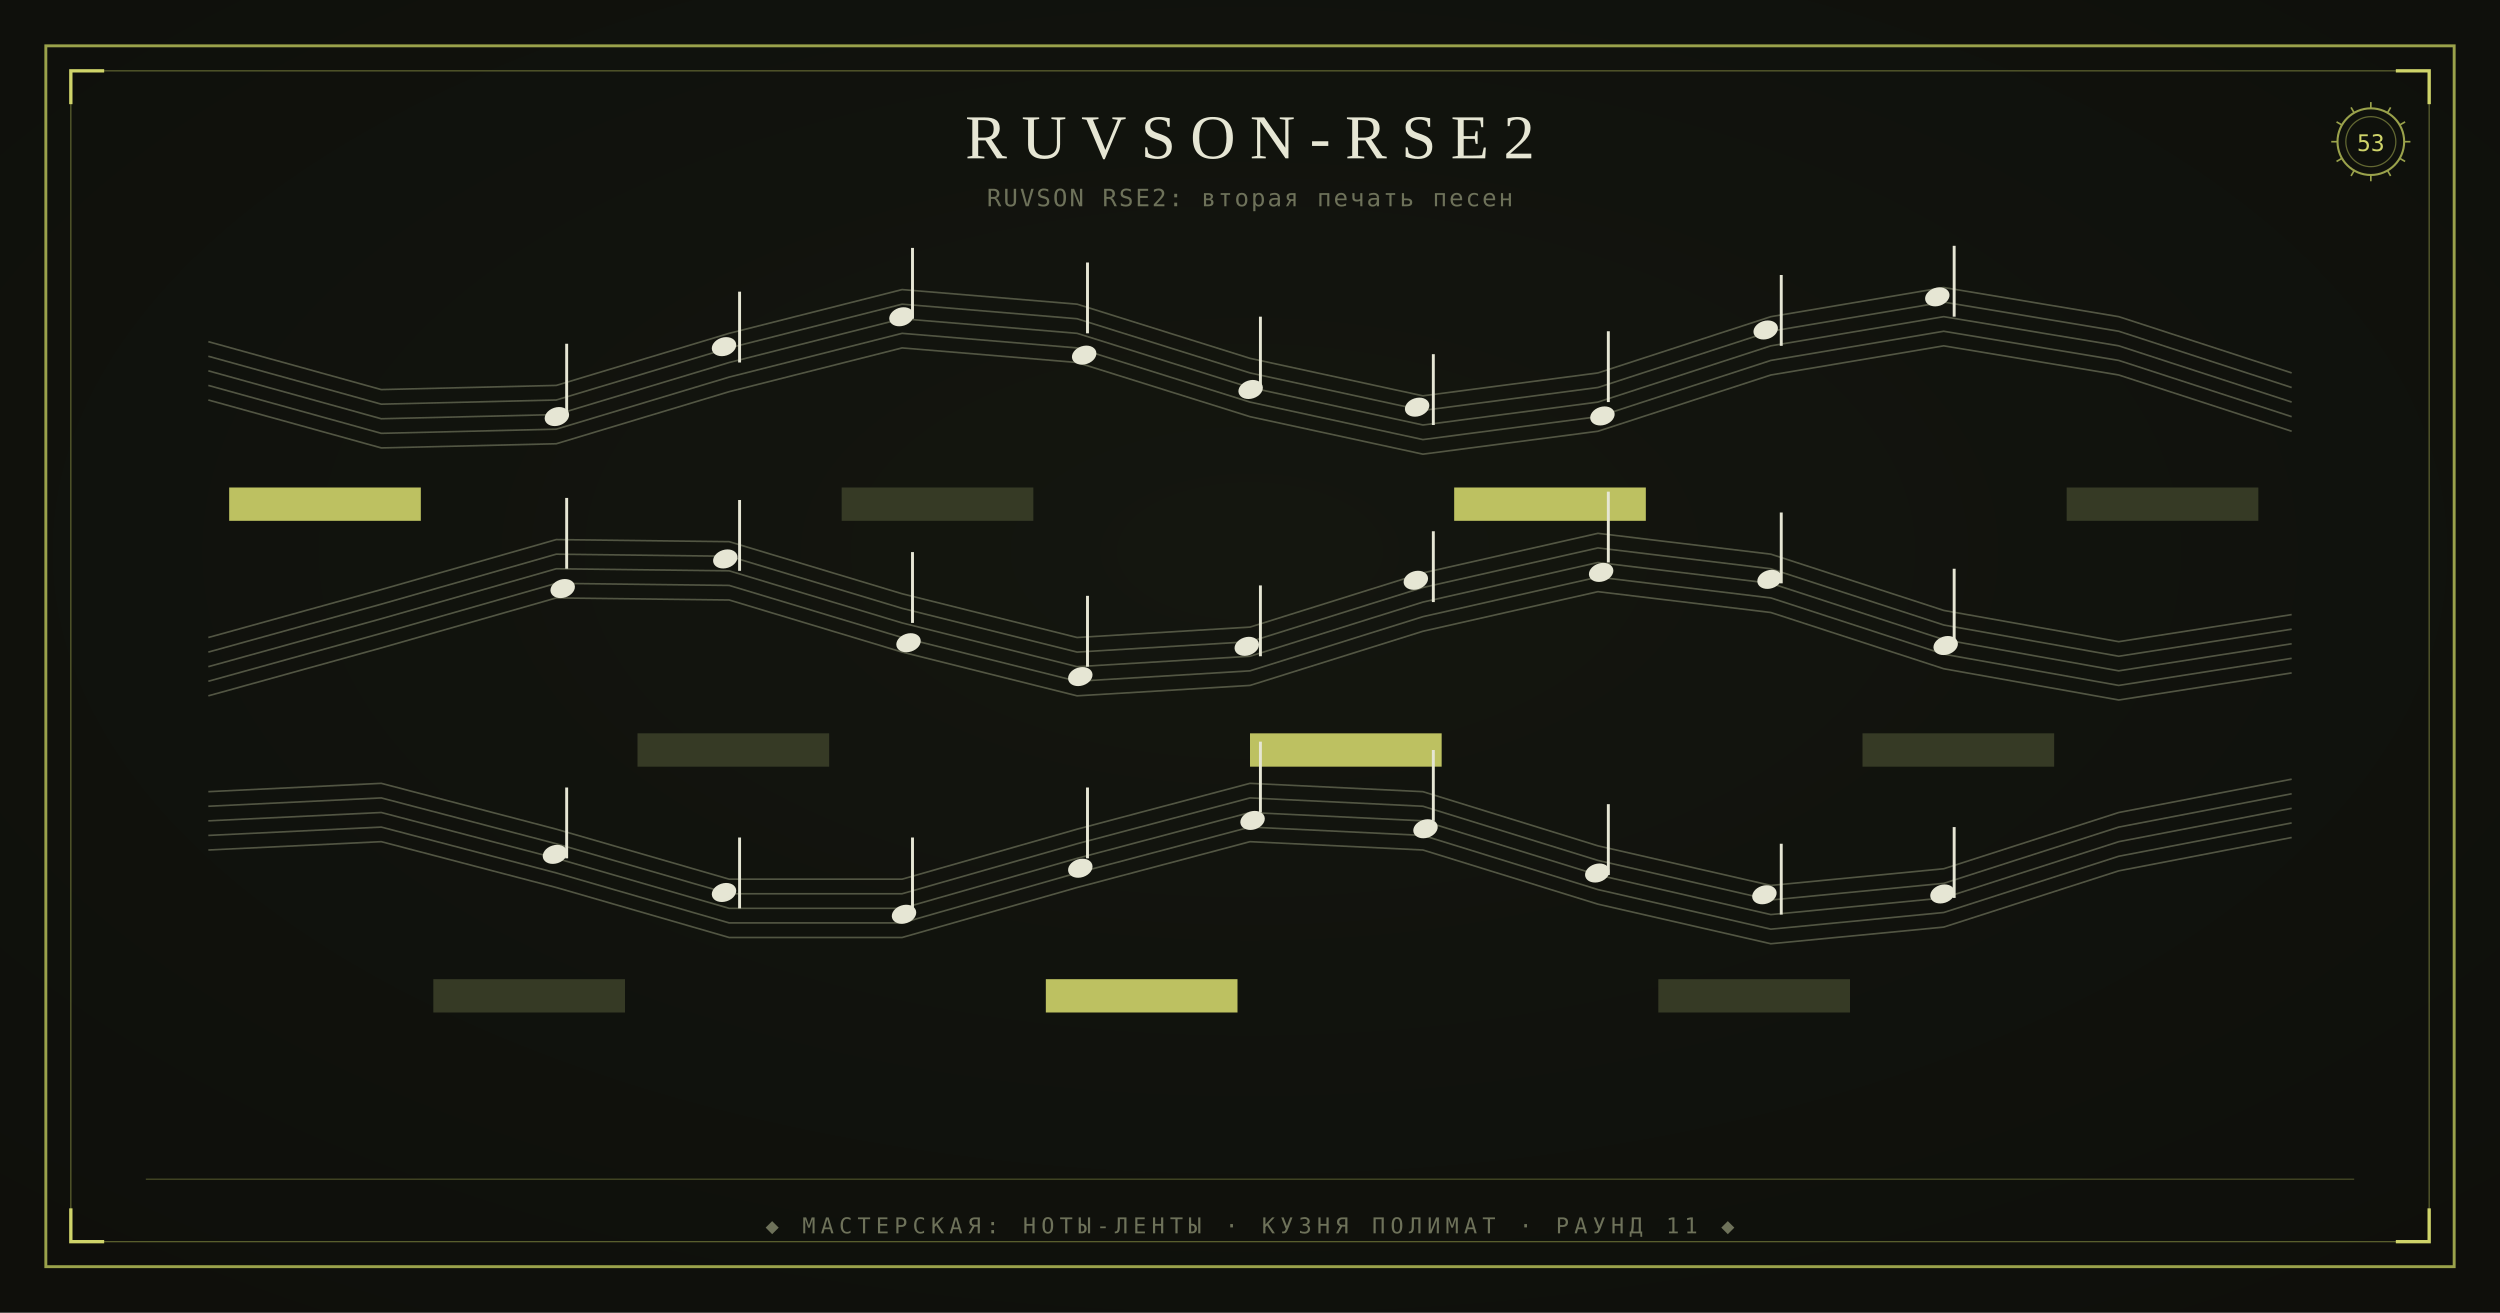
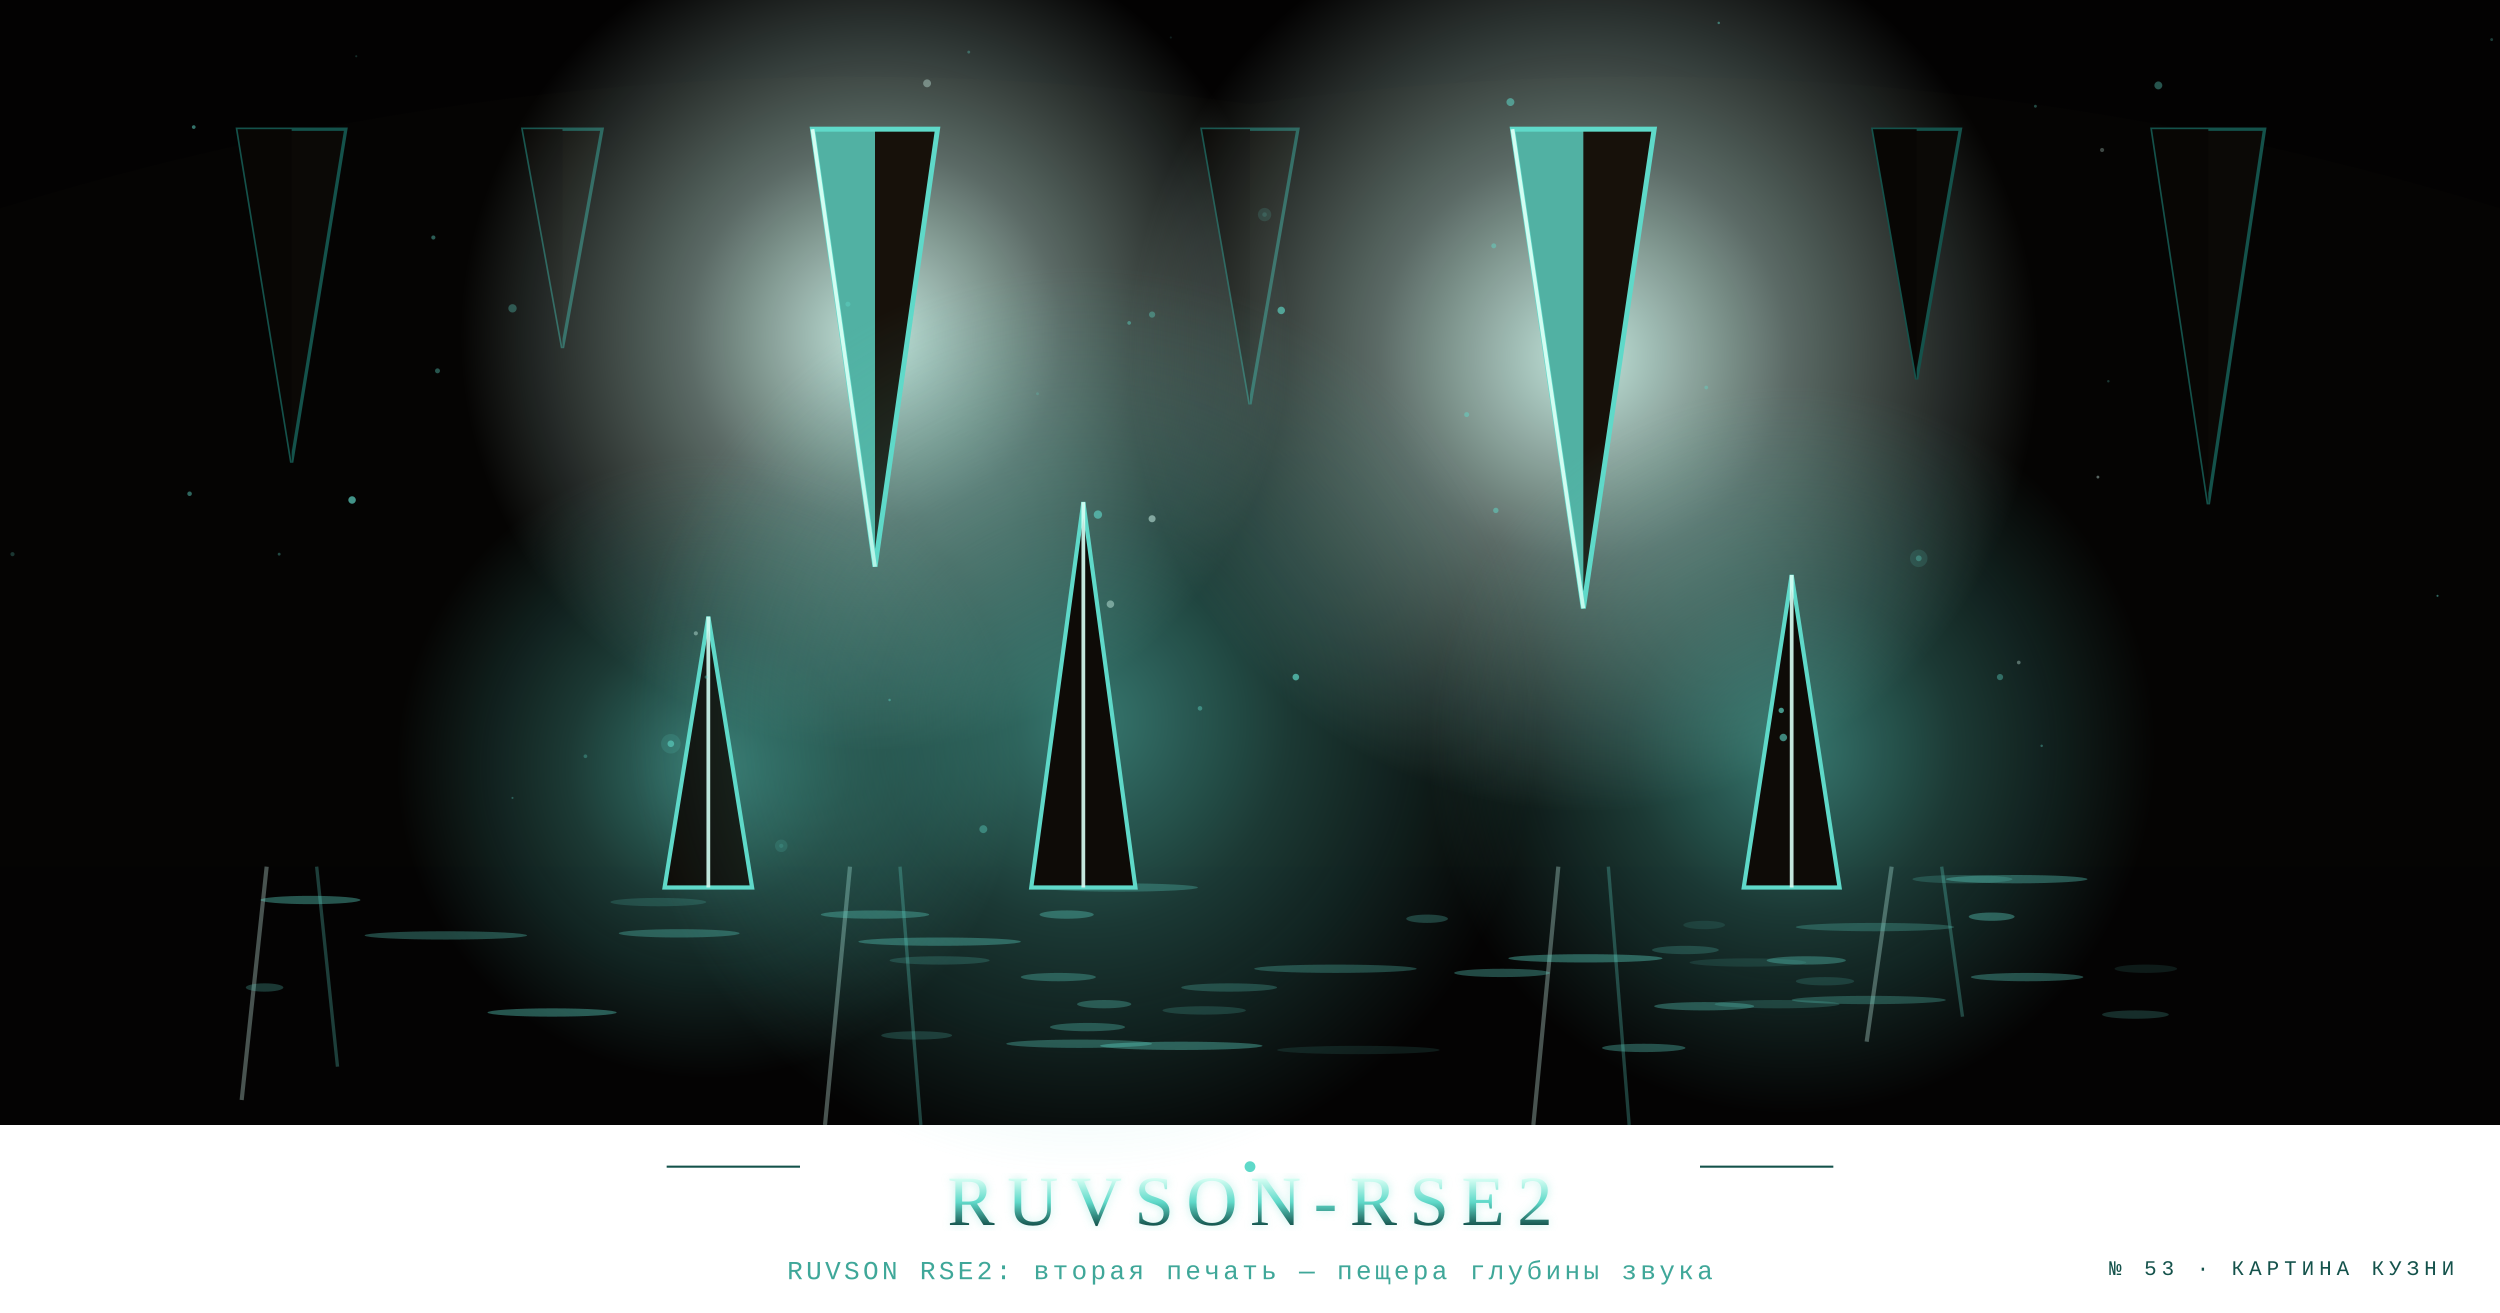
- <svg xmlns="http://www.w3.org/2000/svg" viewBox="0 0 1200 630" width="1200" height="630">
-   <rect width="1200" height="630" fill="#0D0E0A" />
-   <radialGradient id="vig53" cx="0.5" cy="0.42" r="0.95">
-     <stop offset="0" stop-color="#15170F" />
-     <stop offset="1" stop-color="#0D0E0A" />
-   </radialGradient>
-   <rect width="1200" height="630" fill="url(#vig53)" opacity="0.9" />
-   <rect x="22" y="22" width="1156" height="586" fill="none" stroke="#9AA24B" stroke-width="1.4" />
-   <rect x="34" y="34" width="1132" height="562" fill="none" stroke="#9AA24B" stroke-width="0.6" opacity="0.55" />
-   <path d="M 34 50 L 34 34 L 50 34" fill="none" stroke="#CFD46A" stroke-width="1.6" />
-   <path d="M 1166 50 L 1166 34 L 1150 34" fill="none" stroke="#CFD46A" stroke-width="1.6" />
-   <path d="M 34 580 L 34 596 L 50 596" fill="none" stroke="#CFD46A" stroke-width="1.6" />
-   <path d="M 1166 580 L 1166 596 L 1150 596" fill="none" stroke="#CFD46A" stroke-width="1.6" />
-   <text x="600.0" y="76" text-anchor="middle" font-family="Georgia, 'Times New Roman', serif" font-size="30" fill="#E6E6D4" letter-spacing="7">RUVSON-RSE2</text>
-   <text x="600.0" y="99" text-anchor="middle" font-family="'Cascadia Mono', ui-monospace, Consolas, monospace" font-size="11.5" fill="#6E725A" letter-spacing="1">RUVSON RSE2: вторая печать песен</text>
-   <g transform="translate(1138,68)">
-     <circle r="16" fill="none" stroke="#9AA24B" stroke-width="1" />
-     <circle r="12" fill="none" stroke="#9AA24B" stroke-width="0.6" opacity="0.6" />
-     <text y="4.5" text-anchor="middle" font-family="'Cascadia Mono', ui-monospace, Consolas, monospace" font-size="11" fill="#CFD46A">53</text>
-     <g stroke="#9AA24B" stroke-width="0.8">
-       <line x1="0" y1="-19" x2="0" y2="-16" transform="rotate(0)" />
-       <line x1="0" y1="-19" x2="0" y2="-16" transform="rotate(30)" />
-       <line x1="0" y1="-19" x2="0" y2="-16" transform="rotate(60)" />
-       <line x1="0" y1="-19" x2="0" y2="-16" transform="rotate(90)" />
-       <line x1="0" y1="-19" x2="0" y2="-16" transform="rotate(120)" />
-       <line x1="0" y1="-19" x2="0" y2="-16" transform="rotate(150)" />
-       <line x1="0" y1="-19" x2="0" y2="-16" transform="rotate(180)" />
-       <line x1="0" y1="-19" x2="0" y2="-16" transform="rotate(210)" />
-       <line x1="0" y1="-19" x2="0" y2="-16" transform="rotate(240)" />
-       <line x1="0" y1="-19" x2="0" y2="-16" transform="rotate(270)" />
-       <line x1="0" y1="-19" x2="0" y2="-16" transform="rotate(300)" />
-       <line x1="0" y1="-19" x2="0" y2="-16" transform="rotate(330)" />
-     </g>
-   </g>
-   <line x1="70" y1="566" x2="1130" y2="566" stroke="#9AA24B" stroke-width="0.5" opacity="0.5" />
-   <text x="600.0" y="592" text-anchor="middle" font-family="'Cascadia Mono', ui-monospace, Consolas, monospace" font-size="10.5" fill="#6E725A" letter-spacing="2.5">◆ МАСТЕРСКАЯ: НОТЫ-ЛЕНТЫ · КУЗНЯ ПОЛИМАТ · РАУНД 11 ◆</text>
-   <clipPath id="clip53">
-     <rect x="70" y="118" width="1060" height="404" />
-   </clipPath>
-   <g clip-path="url(#clip53)">
-     <path d="M 100 164 L 183 187 L 267 185 L 350 160 L 433 139 L 517 146 L 600 172 L 683 190 L 767 179 L 850 152 L 933 138 L 1017 152 L 1100 179" fill="none" stroke="#6E725A" stroke-width="0.8" opacity="0.7" />
-     <path d="M 100 171 L 183 194 L 267 192 L 350 167 L 433 146 L 517 153 L 600 179 L 683 197 L 767 186 L 850 159 L 933 145 L 1017 159 L 1100 186" fill="none" stroke="#6E725A" stroke-width="0.8" opacity="0.7" />
-     <path d="M 100 178 L 183 201 L 267 199 L 350 174 L 433 153 L 517 160 L 600 186 L 683 204 L 767 193 L 850 166 L 933 152 L 1017 166 L 1100 193" fill="none" stroke="#6E725A" stroke-width="0.8" opacity="0.7" />
-     <path d="M 100 185 L 183 208 L 267 206 L 350 181 L 433 160 L 517 167 L 600 193 L 683 211 L 767 200 L 850 173 L 933 159 L 1017 173 L 1100 200" fill="none" stroke="#6E725A" stroke-width="0.8" opacity="0.7" />
-     <path d="M 100 192 L 183 215 L 267 213 L 350 188 L 433 167 L 517 174 L 600 200 L 683 218 L 767 207 L 850 180 L 933 166 L 1017 180 L 1100 207" fill="none" stroke="#6E725A" stroke-width="0.8" opacity="0.7" />
-     <ellipse cx="267" cy="200" rx="6" ry="4.4" fill="#E6E6D4" transform="rotate(-18 267 199)" />
-     <line x1="272" y1="199" x2="272" y2="165" stroke="#E6E6D4" stroke-width="1.4" />
-     <ellipse cx="350" cy="166" rx="6" ry="4.4" fill="#E6E6D4" transform="rotate(-18 350 174)" />
-     <line x1="355" y1="174" x2="355" y2="140" stroke="#E6E6D4" stroke-width="1.4" />
-     <ellipse cx="433" cy="152" rx="6" ry="4.4" fill="#E6E6D4" transform="rotate(-18 433 153)" />
-     <line x1="438" y1="153" x2="438" y2="119" stroke="#E6E6D4" stroke-width="1.4" />
-     <ellipse cx="517" cy="171" rx="6" ry="4.4" fill="#E6E6D4" transform="rotate(-18 517 160)" />
-     <line x1="522" y1="160" x2="522" y2="126" stroke="#E6E6D4" stroke-width="1.4" />
-     <ellipse cx="600" cy="187" rx="6" ry="4.4" fill="#E6E6D4" transform="rotate(-18 600 186)" />
-     <line x1="605" y1="186" x2="605" y2="152" stroke="#E6E6D4" stroke-width="1.4" />
-     <ellipse cx="683" cy="195" rx="6" ry="4.4" fill="#E6E6D4" transform="rotate(-18 683 204)" />
-     <line x1="688" y1="204" x2="688" y2="170" stroke="#E6E6D4" stroke-width="1.4" />
-     <ellipse cx="767" cy="200" rx="6" ry="4.4" fill="#E6E6D4" transform="rotate(-18 767 193)" />
-     <line x1="772" y1="193" x2="772" y2="159" stroke="#E6E6D4" stroke-width="1.4" />
-     <ellipse cx="850" cy="158" rx="6" ry="4.4" fill="#E6E6D4" transform="rotate(-18 850 166)" />
-     <line x1="855" y1="166" x2="855" y2="132" stroke="#E6E6D4" stroke-width="1.4" />
-     <ellipse cx="933" cy="142" rx="6" ry="4.4" fill="#E6E6D4" transform="rotate(-18 933 152)" />
-     <line x1="938" y1="152" x2="938" y2="118" stroke="#E6E6D4" stroke-width="1.4" />
-     <rect x="110" y="234" width="92" height="16" fill="#CFD46A" opacity="0.9" />
-     <rect x="404" y="234" width="92" height="16" fill="#3A3E28" opacity="0.9" />
-     <rect x="698" y="234" width="92" height="16" fill="#CFD46A" opacity="0.9" />
-     <rect x="992" y="234" width="92" height="16" fill="#3A3E28" opacity="0.9" />
-     <path d="M 100 306 L 183 283 L 267 259 L 350 260 L 433 285 L 517 306 L 600 301 L 683 275 L 767 256 L 850 266 L 933 293 L 1017 308 L 1100 295" fill="none" stroke="#6E725A" stroke-width="0.8" opacity="0.7" />
-     <path d="M 100 313 L 183 290 L 267 266 L 350 267 L 433 292 L 517 313 L 600 308 L 683 282 L 767 263 L 850 273 L 933 300 L 1017 315 L 1100 302" fill="none" stroke="#6E725A" stroke-width="0.8" opacity="0.7" />
-     <path d="M 100 320 L 183 297 L 267 273 L 350 274 L 433 299 L 517 320 L 600 315 L 683 289 L 767 270 L 850 280 L 933 307 L 1017 322 L 1100 309" fill="none" stroke="#6E725A" stroke-width="0.8" opacity="0.7" />
-     <path d="M 100 327 L 183 304 L 267 280 L 350 281 L 433 306 L 517 327 L 600 322 L 683 296 L 767 277 L 850 287 L 933 314 L 1017 329 L 1100 316" fill="none" stroke="#6E725A" stroke-width="0.8" opacity="0.7" />
-     <path d="M 100 334 L 183 311 L 267 287 L 350 288 L 433 313 L 517 334 L 600 329 L 683 303 L 767 284 L 850 294 L 933 321 L 1017 336 L 1100 323" fill="none" stroke="#6E725A" stroke-width="0.8" opacity="0.7" />
-     <ellipse cx="267" cy="283" rx="6" ry="4.4" fill="#E6E6D4" transform="rotate(-18 267 273)" />
-     <line x1="272" y1="273" x2="272" y2="239" stroke="#E6E6D4" stroke-width="1.4" />
-     <ellipse cx="350" cy="268" rx="6" ry="4.4" fill="#E6E6D4" transform="rotate(-18 350 274)" />
-     <line x1="355" y1="274" x2="355" y2="240" stroke="#E6E6D4" stroke-width="1.4" />
-     <ellipse cx="433" cy="309" rx="6" ry="4.4" fill="#E6E6D4" transform="rotate(-18 433 299)" />
-     <line x1="438" y1="299" x2="438" y2="265" stroke="#E6E6D4" stroke-width="1.4" />
-     <ellipse cx="517" cy="325" rx="6" ry="4.4" fill="#E6E6D4" transform="rotate(-18 517 320)" />
-     <line x1="522" y1="320" x2="522" y2="286" stroke="#E6E6D4" stroke-width="1.4" />
-     <ellipse cx="600" cy="310" rx="6" ry="4.4" fill="#E6E6D4" transform="rotate(-18 600 315)" />
-     <line x1="605" y1="315" x2="605" y2="281" stroke="#E6E6D4" stroke-width="1.4" />
-     <ellipse cx="683" cy="278" rx="6" ry="4.4" fill="#E6E6D4" transform="rotate(-18 683 289)" />
-     <line x1="688" y1="289" x2="688" y2="255" stroke="#E6E6D4" stroke-width="1.4" />
-     <ellipse cx="767" cy="275" rx="6" ry="4.4" fill="#E6E6D4" transform="rotate(-18 767 270)" />
-     <line x1="772" y1="270" x2="772" y2="236" stroke="#E6E6D4" stroke-width="1.4" />
-     <ellipse cx="850" cy="278" rx="6" ry="4.4" fill="#E6E6D4" transform="rotate(-18 850 280)" />
-     <line x1="855" y1="280" x2="855" y2="246" stroke="#E6E6D4" stroke-width="1.4" />
-     <ellipse cx="933" cy="310" rx="6" ry="4.4" fill="#E6E6D4" transform="rotate(-18 933 307)" />
-     <line x1="938" y1="307" x2="938" y2="273" stroke="#E6E6D4" stroke-width="1.4" />
-     <rect x="306" y="352" width="92" height="16" fill="#3A3E28" opacity="0.9" />
-     <rect x="600" y="352" width="92" height="16" fill="#CFD46A" opacity="0.9" />
-     <rect x="894" y="352" width="92" height="16" fill="#3A3E28" opacity="0.9" />
-     <path d="M 100 380 L 183 376 L 267 398 L 350 422 L 433 422 L 517 398 L 600 376 L 683 380 L 767 406 L 850 425 L 933 417 L 1017 390 L 1100 374" fill="none" stroke="#6E725A" stroke-width="0.8" opacity="0.7" />
-     <path d="M 100 387 L 183 383 L 267 405 L 350 429 L 433 429 L 517 405 L 600 383 L 683 387 L 767 413 L 850 432 L 933 424 L 1017 397 L 1100 381" fill="none" stroke="#6E725A" stroke-width="0.8" opacity="0.7" />
-     <path d="M 100 394 L 183 390 L 267 412 L 350 436 L 433 436 L 517 412 L 600 390 L 683 394 L 767 420 L 850 439 L 933 431 L 1017 404 L 1100 388" fill="none" stroke="#6E725A" stroke-width="0.8" opacity="0.7" />
-     <path d="M 100 401 L 183 397 L 267 419 L 350 443 L 433 443 L 517 419 L 600 397 L 683 401 L 767 427 L 850 446 L 933 438 L 1017 411 L 1100 395" fill="none" stroke="#6E725A" stroke-width="0.8" opacity="0.7" />
-     <path d="M 100 408 L 183 404 L 267 426 L 350 450 L 433 450 L 517 426 L 600 404 L 683 408 L 767 434 L 850 453 L 933 445 L 1017 418 L 1100 402" fill="none" stroke="#6E725A" stroke-width="0.8" opacity="0.7" />
-     <ellipse cx="267" cy="410" rx="6" ry="4.4" fill="#E6E6D4" transform="rotate(-18 267 412)" />
-     <line x1="272" y1="412" x2="272" y2="378" stroke="#E6E6D4" stroke-width="1.4" />
-     <ellipse cx="350" cy="428" rx="6" ry="4.4" fill="#E6E6D4" transform="rotate(-18 350 436)" />
-     <line x1="355" y1="436" x2="355" y2="402" stroke="#E6E6D4" stroke-width="1.4" />
-     <ellipse cx="433" cy="439" rx="6" ry="4.4" fill="#E6E6D4" transform="rotate(-18 433 436)" />
-     <line x1="438" y1="436" x2="438" y2="402" stroke="#E6E6D4" stroke-width="1.4" />
-     <ellipse cx="517" cy="417" rx="6" ry="4.4" fill="#E6E6D4" transform="rotate(-18 517 412)" />
-     <line x1="522" y1="412" x2="522" y2="378" stroke="#E6E6D4" stroke-width="1.4" />
-     <ellipse cx="600" cy="394" rx="6" ry="4.4" fill="#E6E6D4" transform="rotate(-18 600 390)" />
-     <line x1="605" y1="390" x2="605" y2="356" stroke="#E6E6D4" stroke-width="1.4" />
-     <ellipse cx="683" cy="398" rx="6" ry="4.4" fill="#E6E6D4" transform="rotate(-18 683 394)" />
-     <line x1="688" y1="394" x2="688" y2="360" stroke="#E6E6D4" stroke-width="1.4" />
-     <ellipse cx="767" cy="419" rx="6" ry="4.4" fill="#E6E6D4" transform="rotate(-18 767 420)" />
-     <line x1="772" y1="420" x2="772" y2="386" stroke="#E6E6D4" stroke-width="1.4" />
-     <ellipse cx="850" cy="429" rx="6" ry="4.4" fill="#E6E6D4" transform="rotate(-18 850 439)" />
-     <line x1="855" y1="439" x2="855" y2="405" stroke="#E6E6D4" stroke-width="1.4" />
-     <ellipse cx="933" cy="429" rx="6" ry="4.4" fill="#E6E6D4" transform="rotate(-18 933 431)" />
-     <line x1="938" y1="431" x2="938" y2="397" stroke="#E6E6D4" stroke-width="1.4" />
-     <rect x="208" y="470" width="92" height="16" fill="#3A3E28" opacity="0.9" />
-     <rect x="502" y="470" width="92" height="16" fill="#CFD46A" opacity="0.9" />
-     <rect x="796" y="470" width="92" height="16" fill="#3A3E28" opacity="0.9" />
-   </g>
+ <svg xmlns="http://www.w3.org/2000/svg" viewBox="0 0 1200 630" width="1200" height="630" role="img">
+   <defs>
+     <linearGradient id="bg" x1="0" y1="0" x2="0" y2="1">
+       <stop offset="0" stop-color="#030202" />
+       <stop offset=".55" stop-color="#0A0705" />
+       <stop offset="1" stop-color="#060403" />
+     </linearGradient>
+     <radialGradient id="vig" cx=".5" cy=".46" r=".75">
+       <stop offset=".55" stop-color="#000" stop-opacity="0" />
+       <stop offset="1" stop-color="#000" stop-opacity=".82" />
+     </radialGradient>
+   </defs>
+   <rect width="1200" height="540" fill="url(#bg)" />
+   <defs>
+     <radialGradient id="cr">
+       <stop offset="0" stop-color="#D8FFF4" stop-opacity="0.9" />
+       <stop offset=".45" stop-color="#D8FFF4" stop-opacity="0.41" />
+       <stop offset="1" stop-color="#D8FFF4" stop-opacity="0" />
+     </radialGradient>
+     <radialGradient id="gl">
+       <stop offset="0" stop-color="#5FD9C9" stop-opacity="0.55" />
+       <stop offset=".45" stop-color="#5FD9C9" stop-opacity="0.25" />
+       <stop offset="1" stop-color="#5FD9C9" stop-opacity="0" />
+     </radialGradient>
+   </defs>
+   <rect width="1200" height="540" fill="#040302" />
+   <rect width="1200" height="540" filter="url(#neb)" opacity=".2" />
+   <path d="M0 540 L0 100 Q 300 8 600 50 Q 900 8 1200 100 L1200 540 Z" fill="#050403" />
+   <path d="M114 62 L140 222 L166 62 Z" fill="#0B0906" stroke="#14524B" stroke-width="1.6" />
+   <path d="M114 62 L140 222 L140 62 Z" fill="#080604" opacity="1" />
+   <path d="M251 62 L270 167 L289 62 Z" fill="#0B0906" stroke="#14524B" stroke-width="1.6" />
+   <path d="M251 62 L270 167 L270 62 Z" fill="#080604" opacity="1" />
+   <circle cx="420.0" cy="161.0" r="199.5" fill="url(#cr)" />
+   <path d="M390 62 L420 272 L450 62 Z" fill="#17110A" stroke="#5FD9C9" stroke-width="2.4" />
+   <path d="M390 62 L420 272 L420 62 Z" fill="#5FD9C9" opacity="0.8" />
+   <line x1="420" y1="272" x2="390" y2="62" stroke="#D8FFF4" stroke-width="1.8" opacity=".95" />
+   <path d="M577 62 L600 194 L623 62 Z" fill="#0B0906" stroke="#14524B" stroke-width="1.6" />
+   <path d="M577 62 L600 194 L600 62 Z" fill="#080604" opacity="1" />
+   <circle cx="760.0" cy="171.0" r="218.5" fill="url(#cr)" />
+   <path d="M726 62 L760 292 L794 62 Z" fill="#17110A" stroke="#5FD9C9" stroke-width="2.4" />
+   <path d="M726 62 L760 292 L760 62 Z" fill="#5FD9C9" opacity="0.8" />
+   <line x1="760" y1="292" x2="726" y2="62" stroke="#D8FFF4" stroke-width="1.8" opacity=".95" />
+   <path d="M899 62 L920 182 L941 62 Z" fill="#0B0906" stroke="#14524B" stroke-width="1.6" />
+   <path d="M899 62 L920 182 L920 62 Z" fill="#080604" opacity="1" />
+   <path d="M1033 62 L1060 242 L1087 62 Z" fill="#0B0906" stroke="#14524B" stroke-width="1.6" />
+   <path d="M1033 62 L1060 242 L1060 62 Z" fill="#080604" opacity="1" />
+   <rect x="0" y="416" width="1200" height="124" fill="#040303" />
+   <line x1="408" y1="416" x2="396" y2="540" stroke="#D8FFF4" stroke-width="2" opacity=".32" />
+   <line x1="432" y1="416" x2="442" y2="540" stroke="#5FD9C9" stroke-width="1.6" opacity=".28" />
+   <line x1="748" y1="416" x2="736" y2="540" stroke="#D8FFF4" stroke-width="2" opacity=".32" />
+   <line x1="772" y1="416" x2="782" y2="540" stroke="#5FD9C9" stroke-width="1.6" opacity=".28" />
+   <line x1="128" y1="416" x2="116" y2="528" stroke="#D8FFF4" stroke-width="2" opacity=".32" />
+   <line x1="152" y1="416" x2="162" y2="512" stroke="#5FD9C9" stroke-width="1.6" opacity=".28" />
+   <line x1="908" y1="416" x2="896" y2="500" stroke="#D8FFF4" stroke-width="2" opacity=".32" />
+   <line x1="932" y1="416" x2="942" y2="488" stroke="#5FD9C9" stroke-width="1.6" opacity=".28" />
+   <ellipse cx="818" cy="444" rx="10" ry="2" fill="#5FD9C9" opacity="0.11" />
+   <ellipse cx="530" cy="482" rx="13" ry="2" fill="#5FD9C9" opacity="0.29" />
+   <ellipse cx="721" cy="467" rx="23" ry="2" fill="#5FD9C9" opacity="0.33" />
+   <ellipse cx="789" cy="503" rx="20" ry="2" fill="#5FD9C9" opacity="0.33" />
+   <ellipse cx="567" cy="502" rx="39" ry="2" fill="#5FD9C9" opacity="0.37" />
+   <ellipse cx="968" cy="422" rx="34" ry="2" fill="#5FD9C9" opacity="0.34" />
+   <ellipse cx="420" cy="439" rx="26" ry="2" fill="#5FD9C9" opacity="0.33" />
+   <ellipse cx="942" cy="422" rx="24" ry="2" fill="#5FD9C9" opacity="0.20" />
+   <ellipse cx="853" cy="482" rx="30" ry="2" fill="#5FD9C9" opacity="0.20" />
+   <ellipse cx="508" cy="469" rx="18" ry="2" fill="#5FD9C9" opacity="0.30" />
+   <ellipse cx="127" cy="474" rx="9" ry="2" fill="#5FD9C9" opacity="0.25" />
+   <ellipse cx="641" cy="465" rx="39" ry="2" fill="#5FD9C9" opacity="0.27" />
+   <ellipse cx="537" cy="426" rx="38" ry="2" fill="#5FD9C9" opacity="0.28" />
+   <ellipse cx="578" cy="485" rx="20" ry="2" fill="#5FD9C9" opacity="0.18" />
+   <ellipse cx="518" cy="501" rx="35" ry="2" fill="#5FD9C9" opacity="0.32" />
+   <ellipse cx="1030" cy="465" rx="15" ry="2" fill="#5FD9C9" opacity="0.11" />
+   <ellipse cx="1025" cy="487" rx="16" ry="2" fill="#5FD9C9" opacity="0.20" />
+   <ellipse cx="685" cy="441" rx="10" ry="2" fill="#5FD9C9" opacity="0.25" />
+   <ellipse cx="316" cy="433" rx="23" ry="2" fill="#5FD9C9" opacity="0.17" />
+   <ellipse cx="897" cy="480" rx="37" ry="2" fill="#5FD9C9" opacity="0.27" />
+   <ellipse cx="818" cy="483" rx="24" ry="2" fill="#5FD9C9" opacity="0.33" />
+   <ellipse cx="512" cy="439" rx="13" ry="2" fill="#5FD9C9" opacity="0.34" />
+   <ellipse cx="440" cy="497" rx="17" ry="2" fill="#5FD9C9" opacity="0.20" />
+   <ellipse cx="326" cy="448" rx="29" ry="2" fill="#5FD9C9" opacity="0.31" />
+   <ellipse cx="451" cy="461" rx="24" ry="2" fill="#5FD9C9" opacity="0.19" />
+   <ellipse cx="809" cy="456" rx="16" ry="2" fill="#5FD9C9" opacity="0.21" />
+   <ellipse cx="265" cy="486" rx="31" ry="2" fill="#5FD9C9" opacity="0.38" />
+   <ellipse cx="839" cy="462" rx="28" ry="2" fill="#5FD9C9" opacity="0.12" />
+   <ellipse cx="876" cy="471" rx="14" ry="2" fill="#5FD9C9" opacity="0.16" />
+   <ellipse cx="590" cy="474" rx="23" ry="2" fill="#5FD9C9" opacity="0.24" />
+   <ellipse cx="761" cy="460" rx="37" ry="2" fill="#5FD9C9" opacity="0.38" />
+   <ellipse cx="900" cy="445" rx="38" ry="2" fill="#5FD9C9" opacity="0.25" />
+   <ellipse cx="973" cy="469" rx="27" ry="2" fill="#5FD9C9" opacity="0.33" />
+   <ellipse cx="149" cy="432" rx="24" ry="2" fill="#5FD9C9" opacity="0.38" />
+   <ellipse cx="956" cy="440" rx="11" ry="2" fill="#5FD9C9" opacity="0.37" />
+   <ellipse cx="522" cy="493" rx="18" ry="2" fill="#5FD9C9" opacity="0.30" />
+   <ellipse cx="867" cy="461" rx="19" ry="2" fill="#5FD9C9" opacity="0.33" />
+   <ellipse cx="652" cy="504" rx="39" ry="2" fill="#5FD9C9" opacity="0.11" />
+   <ellipse cx="214" cy="449" rx="39" ry="2" fill="#5FD9C9" opacity="0.31" />
+   <ellipse cx="451" cy="452" rx="39" ry="2" fill="#5FD9C9" opacity="0.34" />
+   <circle cx="340.0" cy="368.0" r="150.0" fill="url(#gl)" />
+   <path d="M319 426 L340 296 L361 426 Z" fill="#0E0B07" stroke="#5FD9C9" stroke-width="2" />
+   <line x1="340" y1="296" x2="340" y2="426" stroke="#D8FFF4" stroke-width="1.8" opacity=".9" />
+   <circle cx="520.0" cy="346.0" r="218.8" fill="url(#gl)" />
+   <path d="M495 426 L520 241 L545 426 Z" fill="#0E0B07" stroke="#5FD9C9" stroke-width="2" />
+   <line x1="520" y1="241" x2="520" y2="426" stroke="#D8FFF4" stroke-width="1.8" opacity=".9" />
+   <circle cx="860.0" cy="360.0" r="175.0" fill="url(#gl)" />
+   <path d="M837 426 L860 276 L883 426 Z" fill="#0E0B07" stroke="#5FD9C9" stroke-width="2" />
+   <line x1="860" y1="276" x2="860" y2="426" stroke="#D8FFF4" stroke-width="1.8" opacity=".9" />
+   <circle cx="1007" cy="229" r="0.7" fill="#D8FFF4" opacity="0.39" />
+   <circle cx="717" cy="118" r="1.2" fill="#5FD9C9" opacity="0.46" />
+   <circle cx="246" cy="383" r="0.5" fill="#5FD9C9" opacity="0.32" />
+   <circle cx="576" cy="340" r="1.1" fill="#5FD9C9" opacity="0.42" />
+   <circle cx="1196" cy="19" r="0.7" fill="#5FD9C9" opacity="0.28" />
+   <circle cx="607" cy="103" r="3.2" fill="#5FD9C9" opacity=".14" />
+   <circle cx="607" cy="103" r="1.1" fill="#5FD9C9" opacity="0.16" />
+   <circle cx="725" cy="49" r="1.9" fill="#5FD9C9" opacity="0.55" />
+   <circle cx="921" cy="268" r="4.2" fill="#5FD9C9" opacity=".14" />
+   <circle cx="921" cy="268" r="1.4" fill="#5FD9C9" opacity="0.33" />
+   <circle cx="210" cy="178" r="1.2" fill="#5FD9C9" opacity="0.38" />
+   <circle cx="622" cy="325" r="1.6" fill="#5FD9C9" opacity="0.68" />
+   <circle cx="375" cy="406" r="3.0" fill="#5FD9C9" opacity=".14" />
+   <circle cx="375" cy="406" r="1.0" fill="#5FD9C9" opacity="0.16" />
+   <circle cx="1170" cy="286" r="0.5" fill="#5FD9C9" opacity="0.48" />
+   <circle cx="969" cy="318" r="0.9" fill="#D8FFF4" opacity="0.34" />
+   <circle cx="718" cy="245" r="1.3" fill="#5FD9C9" opacity="0.50" />
+   <circle cx="445" cy="40" r="1.9" fill="#D8FFF4" opacity="0.36" />
+   <circle cx="855" cy="341" r="1.3" fill="#5FD9C9" opacity="0.67" />
+   <circle cx="562" cy="18" r="0.5" fill="#5FD9C9" opacity="0.14" />
+   <circle cx="134" cy="266" r="0.7" fill="#5FD9C9" opacity="0.33" />
+   <circle cx="704" cy="199" r="1.2" fill="#5FD9C9" opacity="0.47" />
+   <circle cx="246" cy="148" r="2.0" fill="#5FD9C9" opacity="0.33" />
+   <circle cx="533" cy="290" r="1.8" fill="#D8FFF4" opacity="0.42" />
+   <circle cx="1036" cy="41" r="1.9" fill="#5FD9C9" opacity="0.38" />
+   <circle cx="819" cy="186" r="0.9" fill="#5FD9C9" opacity="0.39" />
+   <circle cx="498" cy="189" r="0.7" fill="#5FD9C9" opacity="0.22" />
+   <circle cx="542" cy="155" r="0.9" fill="#5FD9C9" opacity="0.44" />
+   <circle cx="553" cy="151" r="1.5" fill="#5FD9C9" opacity="0.38" />
+   <circle cx="1012" cy="183" r="0.6" fill="#5FD9C9" opacity="0.24" />
+   <circle cx="6" cy="266" r="1.0" fill="#5FD9C9" opacity="0.24" />
+   <circle cx="553" cy="249" r="1.7" fill="#D8FFF4" opacity="0.49" />
+   <circle cx="208" cy="114" r="1.0" fill="#5FD9C9" opacity="0.42" />
+   <circle cx="407" cy="146" r="1.2" fill="#5FD9C9" opacity="0.40" />
+   <circle cx="615" cy="149" r="1.8" fill="#5FD9C9" opacity="0.64" />
+   <circle cx="93" cy="61" r="0.9" fill="#5FD9C9" opacity="0.52" />
+   <circle cx="322" cy="357" r="4.7" fill="#5FD9C9" opacity=".14" />
+   <circle cx="322" cy="357" r="1.6" fill="#5FD9C9" opacity="0.58" />
+   <circle cx="960" cy="325" r="1.5" fill="#5FD9C9" opacity="0.39" />
+   <circle cx="980" cy="358" r="0.6" fill="#5FD9C9" opacity="0.36" />
+   <circle cx="856" cy="354" r="1.8" fill="#5FD9C9" opacity="0.60" />
+   <circle cx="171" cy="27" r="0.5" fill="#5FD9C9" opacity="0.20" />
+   <circle cx="977" cy="51" r="0.7" fill="#5FD9C9" opacity="0.33" />
+   <circle cx="339" cy="325" r="0.8" fill="#5FD9C9" opacity="0.36" />
+   <circle cx="1009" cy="72" r="1.0" fill="#D8FFF4" opacity="0.27" />
+   <circle cx="91" cy="237" r="1.1" fill="#5FD9C9" opacity="0.46" />
+   <circle cx="465" cy="25" r="0.7" fill="#5FD9C9" opacity="0.33" />
+   <circle cx="527" cy="247" r="2.0" fill="#5FD9C9" opacity="0.62" />
+   <circle cx="427" cy="336" r="0.6" fill="#5FD9C9" opacity="0.43" />
+   <circle cx="825" cy="11" r="0.6" fill="#5FD9C9" opacity="0.46" />
+   <circle cx="472" cy="398" r="1.9" fill="#5FD9C9" opacity="0.39" />
+   <circle cx="169" cy="240" r="1.8" fill="#5FD9C9" opacity="0.67" />
+   <circle cx="334" cy="304" r="1.0" fill="#D8FFF4" opacity="0.39" />
+   <circle cx="281" cy="363" r="0.9" fill="#5FD9C9" opacity="0.30" />
+   <linearGradient id="gtxt" x1="0" y1="0" x2="0" y2="1">
+     <stop offset="0" stop-color="#D8FFF4" />
+     <stop offset=".5" stop-color="#5FD9C9" />
+     <stop offset="1" stop-color="#14524B" />
+   </linearGradient>
+   <filter id="soft">
+     <feGaussianBlur stdDeviation="2.2" />
+   </filter>
+   <line x1="320" y1="560" x2="384" y2="560" stroke="#14524B" stroke-width="1" />
+   <circle cx="600" cy="560" r="2.6" fill="#5FD9C9" />
+   <line x1="816" y1="560" x2="880" y2="560" stroke="#14524B" stroke-width="1" />
+   <text x="600.0" y="588" text-anchor="middle" font-family="Georgia,'Times New Roman',serif" font-size="34" letter-spacing="6" fill="#5FD9C9" opacity=".38" filter="url(#soft)">RUVSON-RSE2</text>
+   <text x="600.0" y="588" text-anchor="middle" font-family="Georgia,'Times New Roman',serif" font-size="34" letter-spacing="6" fill="url(#gtxt)">RUVSON-RSE2</text>
+   <text x="600.0" y="614" text-anchor="middle" font-family="ui-monospace,'Cascadia Mono',Consolas,'Courier New',monospace" font-size="12.5" letter-spacing="1.6" fill="#2FA090" opacity=".92">RUVSON RSE2: вторая печать — пещера глубины звука</text>
+   <text x="1178" y="612" text-anchor="end" font-family="ui-monospace,'Cascadia Mono',Consolas,'Courier New',monospace" font-size="10" letter-spacing="2.4" fill="#14524B">№ 53 · КАРТИНА КУЗНИ</text>
</svg>
